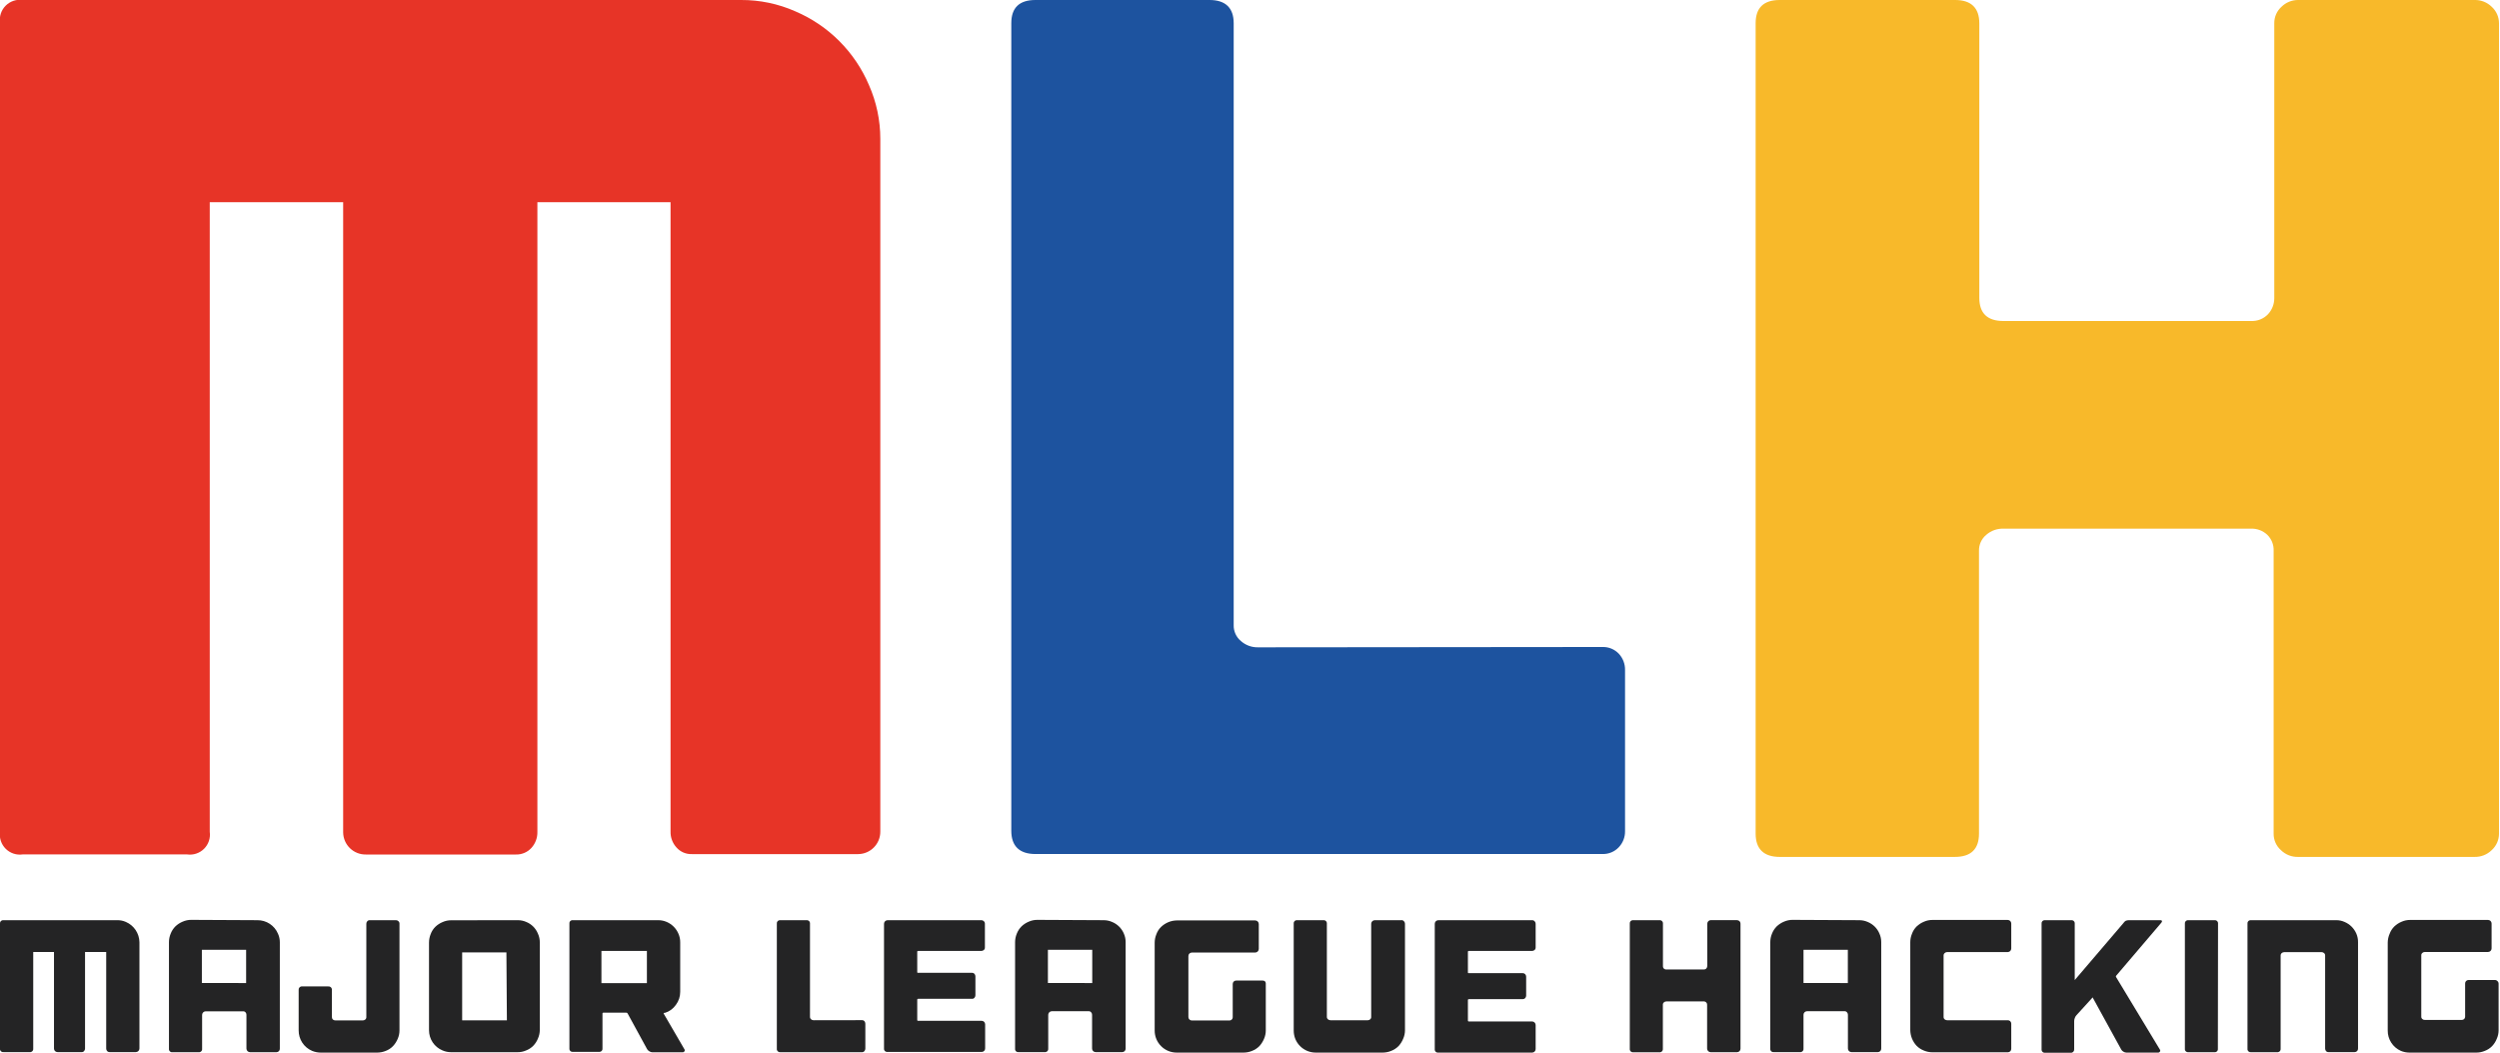
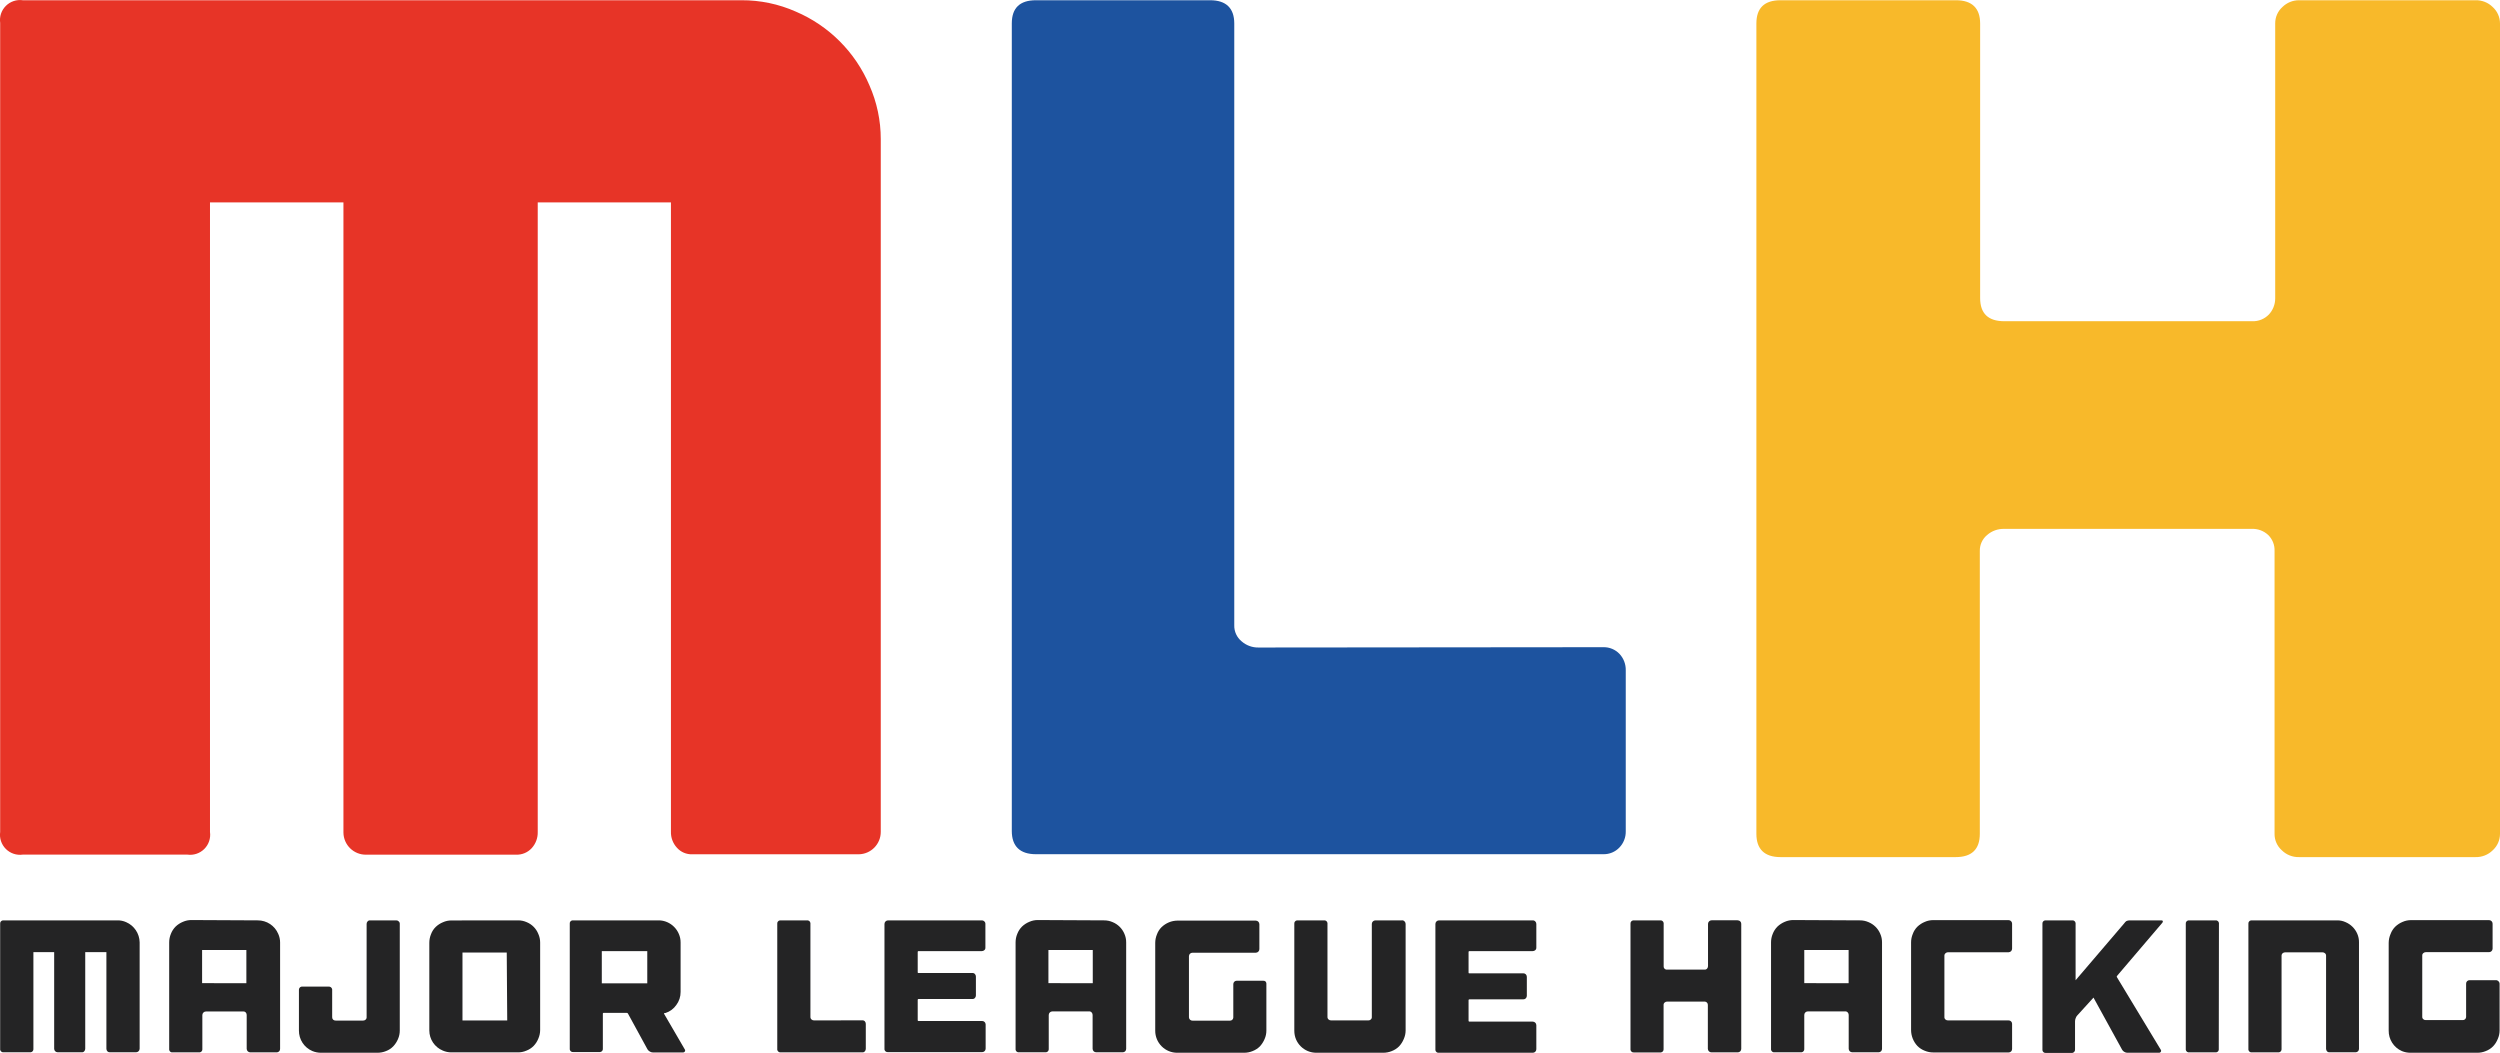
- <svg xmlns="http://www.w3.org/2000/svg" viewBox="0 0 310.59 130.78">
+ <svg xmlns="http://www.w3.org/2000/svg" viewBox="-0.02 -0.03 310.61 130.82">
  <defs>
    <style>.cls-1{fill:#242425;}.cls-2{fill:#e73427;}.cls-3{fill:#1d539f;}.cls-4{fill:#f8b92a;}</style>
  </defs>
  <g id="Layer_2" data-name="Layer 2">
    <g id="Layer_1-2" data-name="Layer 1">
      <g id="mlh-logo-color-dark">
        <g id="Major_League_Hacking" data-name="Major League Hacking">
          <path class="cls-1" d="M15.65,114.54a2.79,2.79,0,0,1,1.68,2.51v13.22a.45.45,0,0,1-.45.44H13.62a.39.39,0,0,1-.3-.12.47.47,0,0,1-.12-.32v-12H10.57v12a.45.45,0,0,1-.12.31.34.34,0,0,1-.3.13h-3a.44.44,0,0,1-.44-.44h0v-12H4.13v12a.39.39,0,0,1-.33.44H.45A.4.4,0,0,1,0,130.4V114.76a.39.39,0,0,1,.33-.44H14.57A2.52,2.52,0,0,1,15.65,114.54Z" />
          <path class="cls-1" d="M32,114.32A2.75,2.75,0,0,1,34.55,116a2.56,2.56,0,0,1,.23,1.06v13.22a.42.42,0,0,1-.42.44H31.08a.45.45,0,0,1-.45-.44h0v-4.2a.44.44,0,0,0-.11-.31.38.38,0,0,0-.31-.13H25.57a.45.45,0,0,0-.45.44h0v4.2a.38.38,0,0,1-.32.44H21.45a.38.38,0,0,1-.45-.32V117.06a2.75,2.75,0,0,1,.21-1.06,2.6,2.6,0,0,1,.59-.91,2.91,2.91,0,0,1,.91-.59,2.58,2.58,0,0,1,1.06-.22Zm-1.41,7.81V118h-5.5v4.12Z" />
          <path class="cls-1" d="M49.52,114.45a.37.37,0,0,1,.13.31V128a2.58,2.58,0,0,1-.22,1.06,3,3,0,0,1-.59.91,2.47,2.47,0,0,1-.9.59,2.8,2.8,0,0,1-1.07.21h-7a2.8,2.8,0,0,1-1.07-.21A2.74,2.74,0,0,1,37.12,128v-5a.4.4,0,0,1,.33-.45H40.8a.41.41,0,0,1,.45.33v3.47a.41.41,0,0,0,.12.31.46.46,0,0,0,.32.11h3.4a.44.44,0,0,0,.31-.11.38.38,0,0,0,.13-.31V114.76a.45.45,0,0,1,.12-.31.37.37,0,0,1,.31-.13h3.26A.39.39,0,0,1,49.52,114.45Z" />
          <path class="cls-1" d="M64.35,114.32a2.58,2.58,0,0,1,1.06.22A2.64,2.64,0,0,1,66.86,116a2.56,2.56,0,0,1,.23,1.06v10.89a2.64,2.64,0,0,1-.23,1.07,2.78,2.78,0,0,1-.58.9,2.51,2.51,0,0,1-.91.59,2.54,2.54,0,0,1-1.06.21H56.05A2.61,2.61,0,0,1,55,130.5a2.71,2.71,0,0,1-1.68-2.5V117.11a2.8,2.8,0,0,1,.21-1.07,2.45,2.45,0,0,1,.58-.9,2.91,2.91,0,0,1,.91-.59,2.55,2.55,0,0,1,1.06-.22Zm-1.41,4h-5.5v8.44H63Z" />
          <path class="cls-1" d="M85.06,130.35a.22.22,0,0,1,0,.27.27.27,0,0,1-.25.11H81.09a.7.7,0,0,1-.37-.11.75.75,0,0,1-.29-.27L78,125.9a.17.17,0,0,0-.17-.09H75a.1.1,0,0,0-.12.08,0,0,0,0,0,0,0v4.36a.38.38,0,0,1-.34.43H71.21a.39.39,0,0,1-.44-.32.24.24,0,0,1,0-.12V114.76a.38.38,0,0,1,.32-.44H81.81a2.62,2.62,0,0,1,1.06.22A2.78,2.78,0,0,1,84.32,116a2.58,2.58,0,0,1,.22,1.06v6.16a2.66,2.66,0,0,1-.53,1.61,2.58,2.58,0,0,1-1.35,1h-.07c-.11,0-.14.08-.08.14v0ZM80.4,118.14H74.75v4H80.4Z" />
          <path class="cls-1" d="M107.12,126.74a.39.39,0,0,1,.31.12.47.47,0,0,1,.12.32v3.1a.45.45,0,0,1-.12.31.37.37,0,0,1-.31.13H97a.4.4,0,0,1-.45-.32V114.76a.39.39,0,0,1,.33-.44h3.35a.39.39,0,0,1,.44.33.2.2,0,0,1,0,.11v11.56a.4.4,0,0,0,.13.31.47.47,0,0,0,.32.12Z" />
          <path class="cls-1" d="M122.28,114.45a.4.4,0,0,1,.13.31v2.95a.37.37,0,0,1-.13.31.45.45,0,0,1-.31.12h-7.86a.09.09,0,0,0-.11.08s0,0,0,0v2.55c0,.06,0,.09.11.09h6.7a.37.37,0,0,1,.3.13.45.45,0,0,1,.12.31v2.35a.45.45,0,0,1-.12.31.37.37,0,0,1-.3.13h-6.7a.1.1,0,0,0-.11.08,0,0,0,0,0,0,0v2.53a.09.09,0,0,0,.07.12H122a.44.44,0,0,1,.44.43v3a.43.43,0,0,1-.43.44H110.32a.4.4,0,0,1-.45-.32V114.76a.45.45,0,0,1,.45-.44H122A.42.42,0,0,1,122.28,114.45Z" />
          <path class="cls-1" d="M137.15,114.32a2.6,2.6,0,0,1,1.07.22,2.69,2.69,0,0,1,1.46,1.45,2.55,2.55,0,0,1,.22,1.06v13.22a.42.42,0,0,1-.42.44h-3.31a.44.44,0,0,1-.44-.44h0v-4.2a.45.45,0,0,0-.12-.31.37.37,0,0,0-.31-.13h-4.57a.45.45,0,0,0-.45.44h0v4.2a.39.39,0,0,1-.33.44H126.6a.38.38,0,0,1-.44-.32.24.24,0,0,1,0-.12V117.06a2.75,2.75,0,0,1,.21-1.06,2.6,2.6,0,0,1,.59-.91,2.91,2.91,0,0,1,.91-.59,2.55,2.55,0,0,1,1.06-.22Zm-1.4,7.81V118h-5.51v4.12Z" />
          <path class="cls-1" d="M157.2,121.9a.41.41,0,0,1,.12.32V128a2.58,2.58,0,0,1-.22,1.06,3.21,3.21,0,0,1-.58.91,2.6,2.6,0,0,1-.91.59,2.78,2.78,0,0,1-1.06.21h-8.3a2.73,2.73,0,0,1-2.74-2.74v-10.9a2.78,2.78,0,0,1,.21-1.06,2.44,2.44,0,0,1,.58-.91,3,3,0,0,1,.9-.59,2.81,2.81,0,0,1,1.07-.22H156a.45.45,0,0,1,.45.45h0v3.09a.45.45,0,0,1-.45.45h-7.85a.47.47,0,0,0-.32.12.44.44,0,0,0-.13.31v7.59a.42.42,0,0,0,.13.3.43.43,0,0,0,.32.12h4.64a.4.4,0,0,0,.42-.38v-4.14a.42.42,0,0,1,.42-.44h3.28A.43.43,0,0,1,157.2,121.9Z" />
          <path class="cls-1" d="M174.49,114.45a.44.44,0,0,1,.13.31V128a2.59,2.59,0,0,1-.23,1.06,3,3,0,0,1-.58.91,2.6,2.6,0,0,1-.91.59,2.8,2.8,0,0,1-1.07.21h-8.3a2.78,2.78,0,0,1-1.06-.21A2.75,2.75,0,0,1,161,129.1a2.8,2.8,0,0,1-.21-1.07V114.76a.39.39,0,0,1,.33-.44h3.35a.39.39,0,0,1,.44.33.2.2,0,0,1,0,.11v11.56a.4.4,0,0,0,.13.31.47.47,0,0,0,.32.12H170a.42.42,0,0,0,.3-.12.37.37,0,0,0,.12-.31V114.76a.45.45,0,0,1,.45-.44h3.26A.39.39,0,0,1,174.49,114.45Z" />
          <path class="cls-1" d="M190.73,114.45a.44.44,0,0,1,.13.31v2.95a.4.4,0,0,1-.13.31.47.47,0,0,1-.32.12h-7.85a.1.1,0,0,0-.12.08v2.59c0,.06,0,.09.12.09h6.7a.39.39,0,0,1,.3.13.45.45,0,0,1,.12.31v2.35a.45.45,0,0,1-.12.31.39.39,0,0,1-.3.13h-6.7a.11.11,0,0,0-.12.08v2.57a.1.1,0,0,0,.08.12h7.89a.45.45,0,0,1,.45.43v3a.44.44,0,0,1-.43.44H178.77a.39.39,0,0,1-.45-.32.24.24,0,0,1,0-.12V114.76a.45.45,0,0,1,.45-.44h11.64A.42.42,0,0,1,190.73,114.45Z" />
          <path class="cls-1" d="M215.88,114.32a.42.42,0,0,1,.44.42v15.54a.43.43,0,0,1-.43.44h-3.27a.45.45,0,0,1-.45-.44h0v-5.45a.4.4,0,0,0-.38-.42h-4.67a.45.45,0,0,0-.32.12.37.37,0,0,0-.13.31v5.45a.39.39,0,0,1-.33.44.21.21,0,0,1-.11,0H203a.39.39,0,0,1-.44-.33.2.2,0,0,1,0-.11V114.76a.39.39,0,0,1,.33-.44h3.35a.39.39,0,0,1,.44.33.2.2,0,0,1,0,.11V120a.39.39,0,0,0,.33.44h4.75a.39.39,0,0,0,.31-.12.47.47,0,0,0,.12-.32v-5.25a.45.45,0,0,1,.45-.44h3.25Z" />
          <path class="cls-1" d="M231.06,114.32a2.6,2.6,0,0,1,1.07.22,2.69,2.69,0,0,1,1.46,1.45,2.55,2.55,0,0,1,.22,1.06v13.22a.42.42,0,0,1-.42.44h-3.28a.44.44,0,0,1-.44-.44v-4.2a.45.45,0,0,0-.12-.31.37.37,0,0,0-.31-.13h-4.65a.44.44,0,0,0-.44.44h0v4.2a.39.39,0,0,1-.33.44h-3.35a.39.39,0,0,1-.45-.32V117.06a2.75,2.75,0,0,1,.21-1.06,2.6,2.6,0,0,1,.59-.91,3,3,0,0,1,.91-.59,2.62,2.62,0,0,1,1.06-.22Zm-1.4,7.81V118h-5.51v4.12Z" />
          <path class="cls-1" d="M241.68,118.42a.39.39,0,0,0-.12.31v7.59a.39.39,0,0,0,.12.31.47.47,0,0,0,.32.12h7.53a.42.42,0,0,1,.44.42v3.12a.42.42,0,0,1-.42.44h-9.37a2.71,2.71,0,0,1-1.06-.21,2.6,2.6,0,0,1-.91-.59,2.92,2.92,0,0,1-.79-2V117.07a2.71,2.71,0,0,1,.21-1.06,2.44,2.44,0,0,1,.58-.91,2.91,2.91,0,0,1,.91-.59,2.55,2.55,0,0,1,1.06-.22h9.35a.44.44,0,0,1,.44.43v3.11a.44.44,0,0,1-.42.45H242A.45.45,0,0,0,241.68,118.42Z" />
          <path class="cls-1" d="M263,121.23a.12.12,0,0,0,0,.16l5.44,9a.22.22,0,0,1,0,.27.27.27,0,0,1-.25.11h-3.9a.7.7,0,0,1-.37-.11.66.66,0,0,1-.28-.27L260.13,124c0-.09-.09-.09-.12,0l-1.94,2.13a.9.9,0,0,0-.2.34,1.1,1.1,0,0,0-.08.4v3.47a.41.41,0,0,1-.33.45h-3.28a.39.39,0,0,1-.44-.33.24.24,0,0,1,0-.12V114.76a.39.39,0,0,1,.33-.44h3.35a.39.39,0,0,1,.44.33.2.2,0,0,1,0,.11v7l6.05-7.08a1,1,0,0,1,.26-.27.93.93,0,0,1,.4-.09h3.89c.13,0,.2,0,.23.09s0,.15-.08.24Z" />
          <path class="cls-1" d="M275.65,130.28a.38.38,0,0,1-.32.44H272a.39.39,0,0,1-.45-.32V114.76a.39.39,0,0,1,.33-.44h3.35a.39.39,0,0,1,.44.33.2.2,0,0,1,0,.11Z" />
          <path class="cls-1" d="M291.4,114.54a2.76,2.76,0,0,1,1.46,1.45,2.57,2.57,0,0,1,.21,1.06v13.22a.42.42,0,0,1-.42.44h-3.24a.39.39,0,0,1-.31-.12.47.47,0,0,1-.12-.32V118.72a.37.37,0,0,0-.13-.31.45.45,0,0,0-.31-.12H283.9a.47.47,0,0,0-.32.12.4.4,0,0,0-.13.31v11.56a.39.39,0,0,1-.33.44h-3.35a.39.39,0,0,1-.44-.32.24.24,0,0,1,0-.12V114.76a.39.39,0,0,1,.33-.44h10.71A2.45,2.45,0,0,1,291.4,114.54Z" />
          <path class="cls-1" d="M310.41,121.9a.42.42,0,0,1,.13.32V128a2.59,2.59,0,0,1-.23,1.06,2.82,2.82,0,0,1-.58.91,2.51,2.51,0,0,1-.91.59,2.71,2.71,0,0,1-1.06.21h-8.3a2.78,2.78,0,0,1-1.06-.21,2.74,2.74,0,0,1-1.64-2.56V117.11A2.8,2.8,0,0,1,297,116a2.45,2.45,0,0,1,.58-.9,2.91,2.91,0,0,1,.91-.59,2.55,2.55,0,0,1,1.06-.22h9.68a.44.44,0,0,1,.44.44v3.1a.44.44,0,0,1-.44.44h-7.86a.45.45,0,0,0-.31.12.37.37,0,0,0-.13.31v7.59a.37.37,0,0,0,.13.31.4.4,0,0,0,.31.11h4.59a.4.4,0,0,0,.42-.38v-4.14a.42.42,0,0,1,.42-.44h3.28A.43.43,0,0,1,310.41,121.9Z" />
        </g>
        <g id="M">
          <path class="cls-2" d="M98.85,1.41A17.32,17.32,0,0,1,108,10.57a16.51,16.51,0,0,1,1.41,6.68v86.06a2.78,2.78,0,0,1-2.75,2.8H86a2.43,2.43,0,0,1-1.92-.82,2.82,2.82,0,0,1-.74-2V25.12H66.79v78.22a2.87,2.87,0,0,1-.74,2,2.52,2.52,0,0,1-1.93.82H45.47a2.78,2.78,0,0,1-2.82-2.74V25.12H26.07v78.22a2.49,2.49,0,0,1-2.82,2.81H2.82A2.49,2.49,0,0,1,0,103.34V2.81A2.49,2.49,0,0,1,2.82,0H92.11A16.46,16.46,0,0,1,98.85,1.41Z" />
        </g>
        <g id="L">
          <path class="cls-3" d="M199.19,80.38a2.69,2.69,0,0,1,2,.83,2.89,2.89,0,0,1,.78,2.05v20a2.83,2.83,0,0,1-.78,2,2.67,2.67,0,0,1-2,.84h-70.5c-2,0-3-1-3-2.88V2.88c0-1.92,1-2.88,3-2.88h21.64c2,0,3,1,3,2.88V77.65a2.49,2.49,0,0,0,.91,2,3.09,3.09,0,0,0,2.11.77Z" />
        </g>
        <g id="H">
          <path class="cls-4" d="M307.54,0a2.94,2.94,0,0,1,2.14.84,2.76,2.76,0,0,1,.91,2.05V103.57a2.76,2.76,0,0,1-.91,2.05,2.94,2.94,0,0,1-2.14.84H285.62a2.93,2.93,0,0,1-2.13-.84,2.69,2.69,0,0,1-.91-2.05V68.44a2.63,2.63,0,0,0-.79-2,2.82,2.82,0,0,0-2.05-.76H249a3.09,3.09,0,0,0-2.13.76,2.5,2.5,0,0,0-.91,2v35.13c0,1.92-1,2.89-3,2.89H221.2c-2,0-3-1-3-2.89V2.89c0-1.93,1-2.89,3-2.89H243c2,0,3,1,3,2.89V37c0,1.92,1,2.88,3,2.88h30.81a2.74,2.74,0,0,0,2.06-.83,2.93,2.93,0,0,0,.79-2V2.89a2.71,2.71,0,0,1,.9-2.05A2.92,2.92,0,0,1,285.62,0Z" />
        </g>
      </g>
    </g>
  </g>
</svg>
